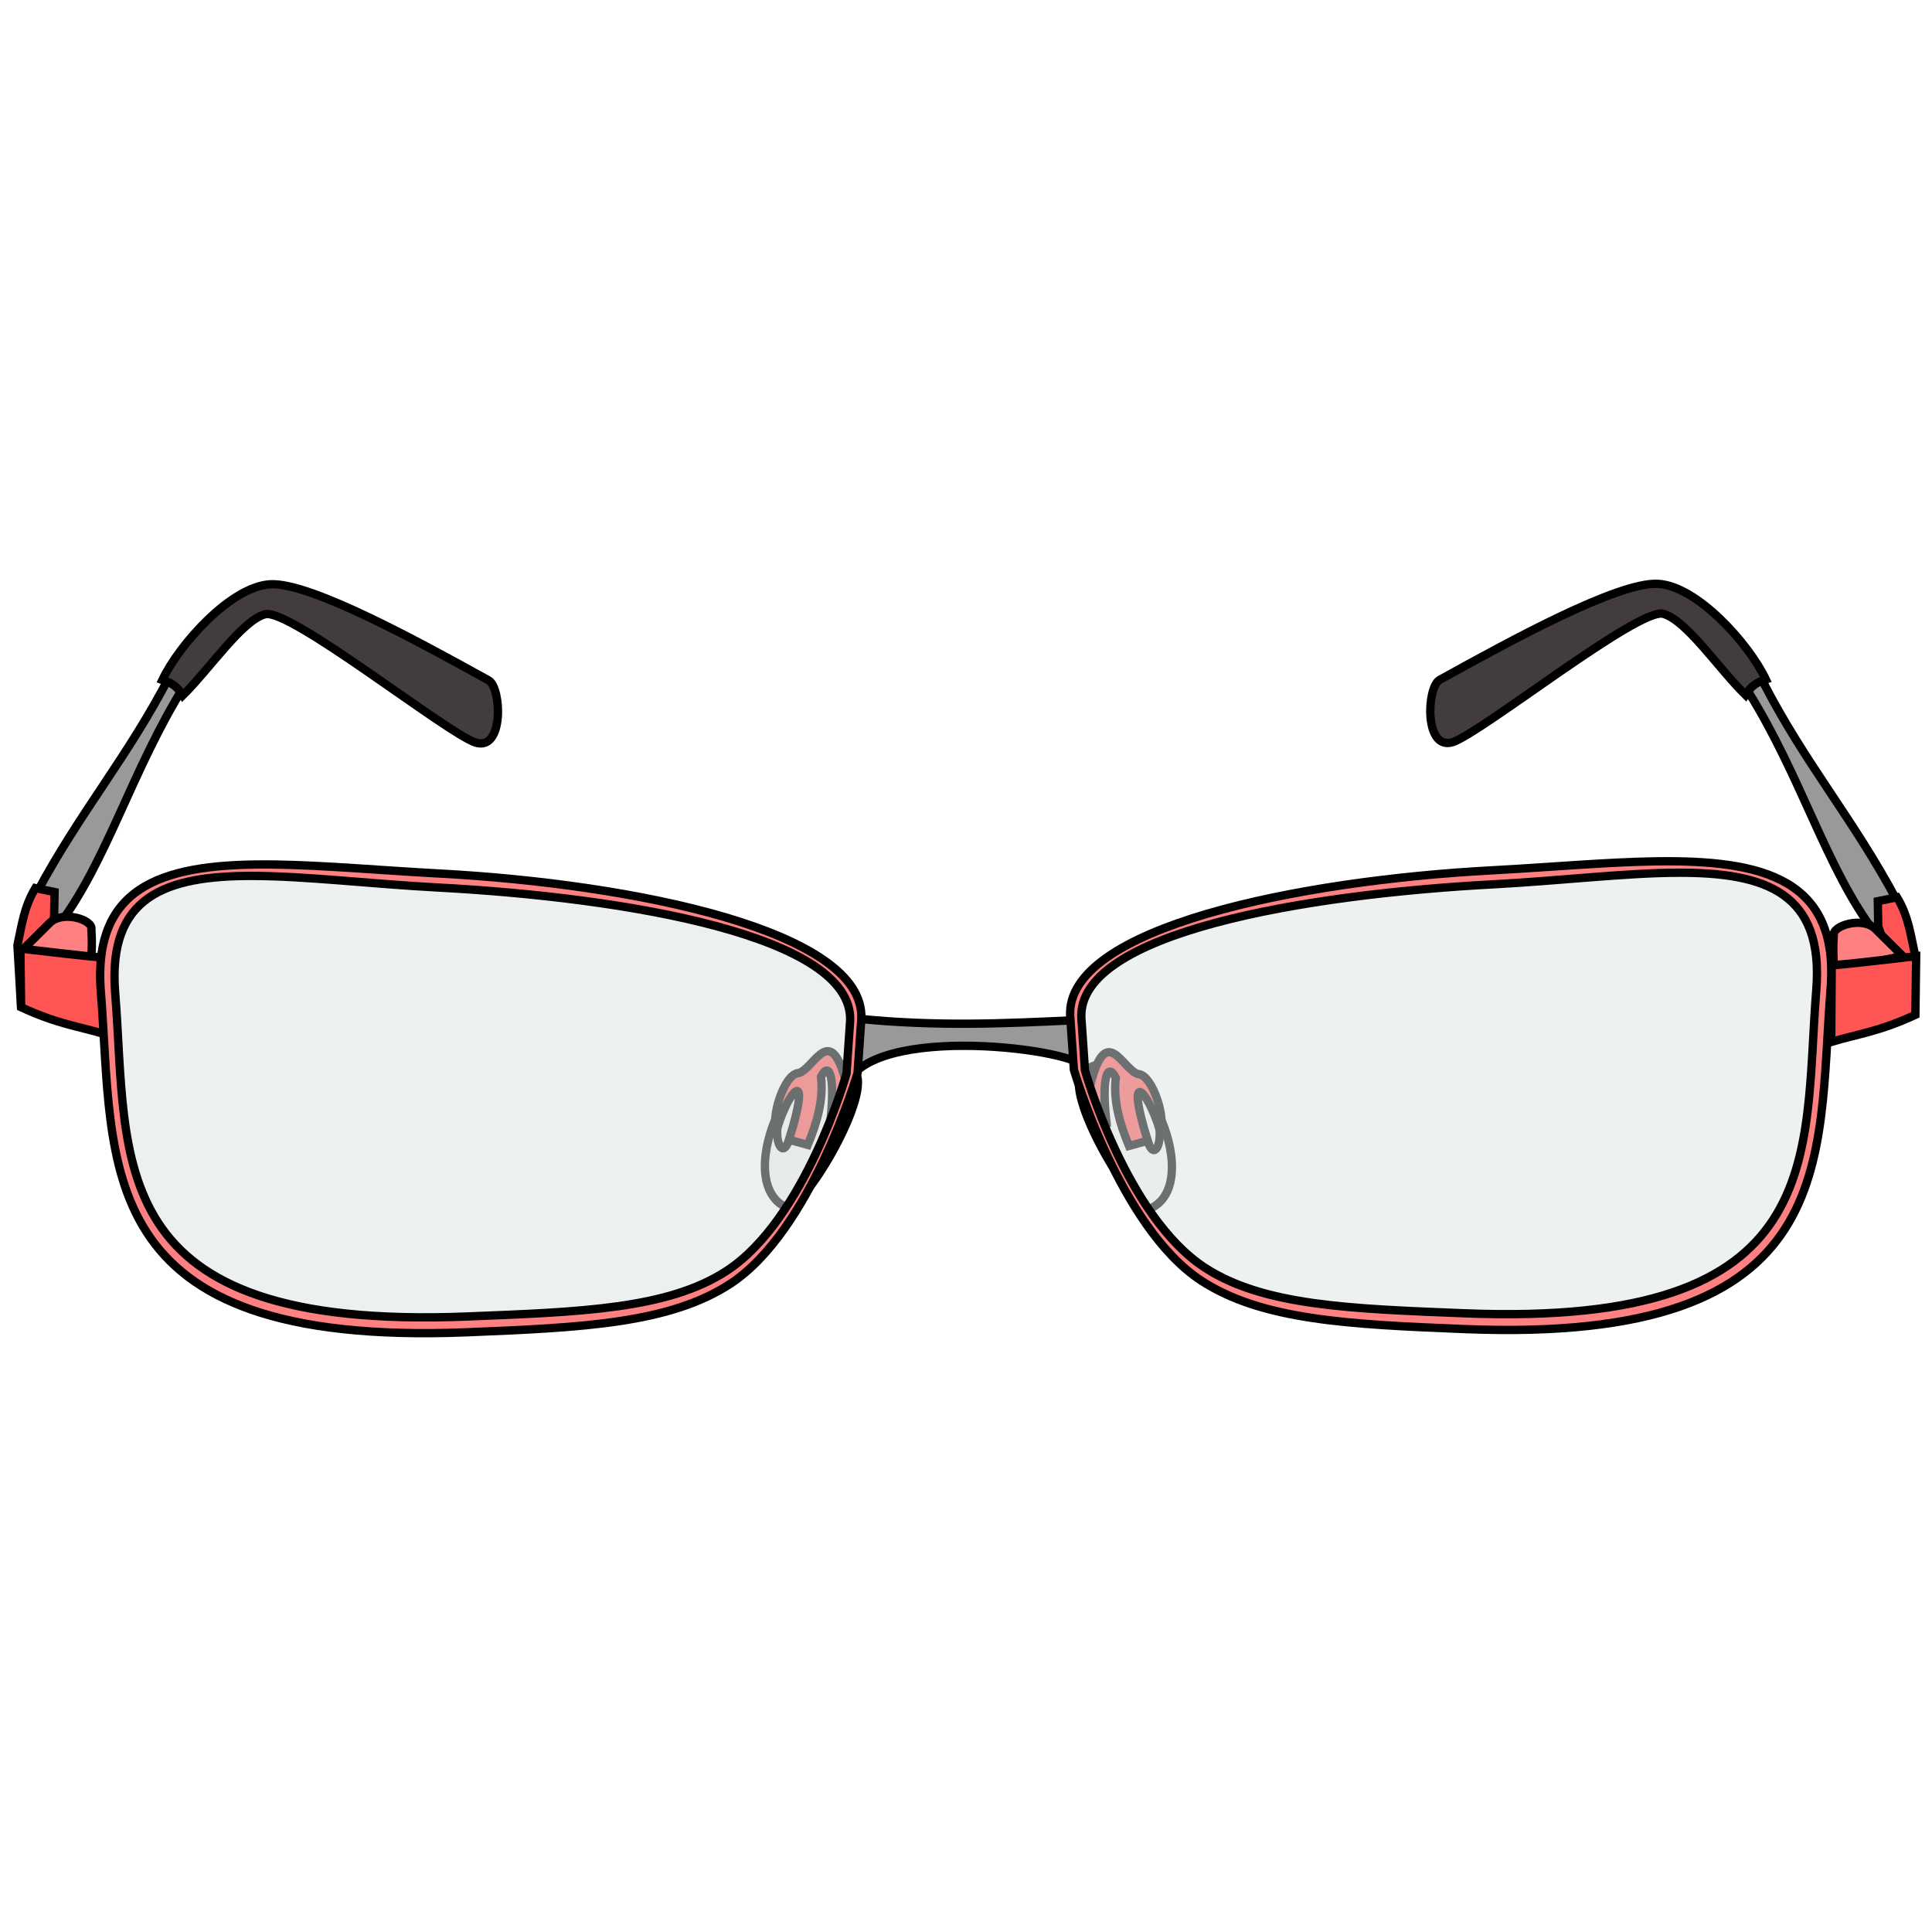
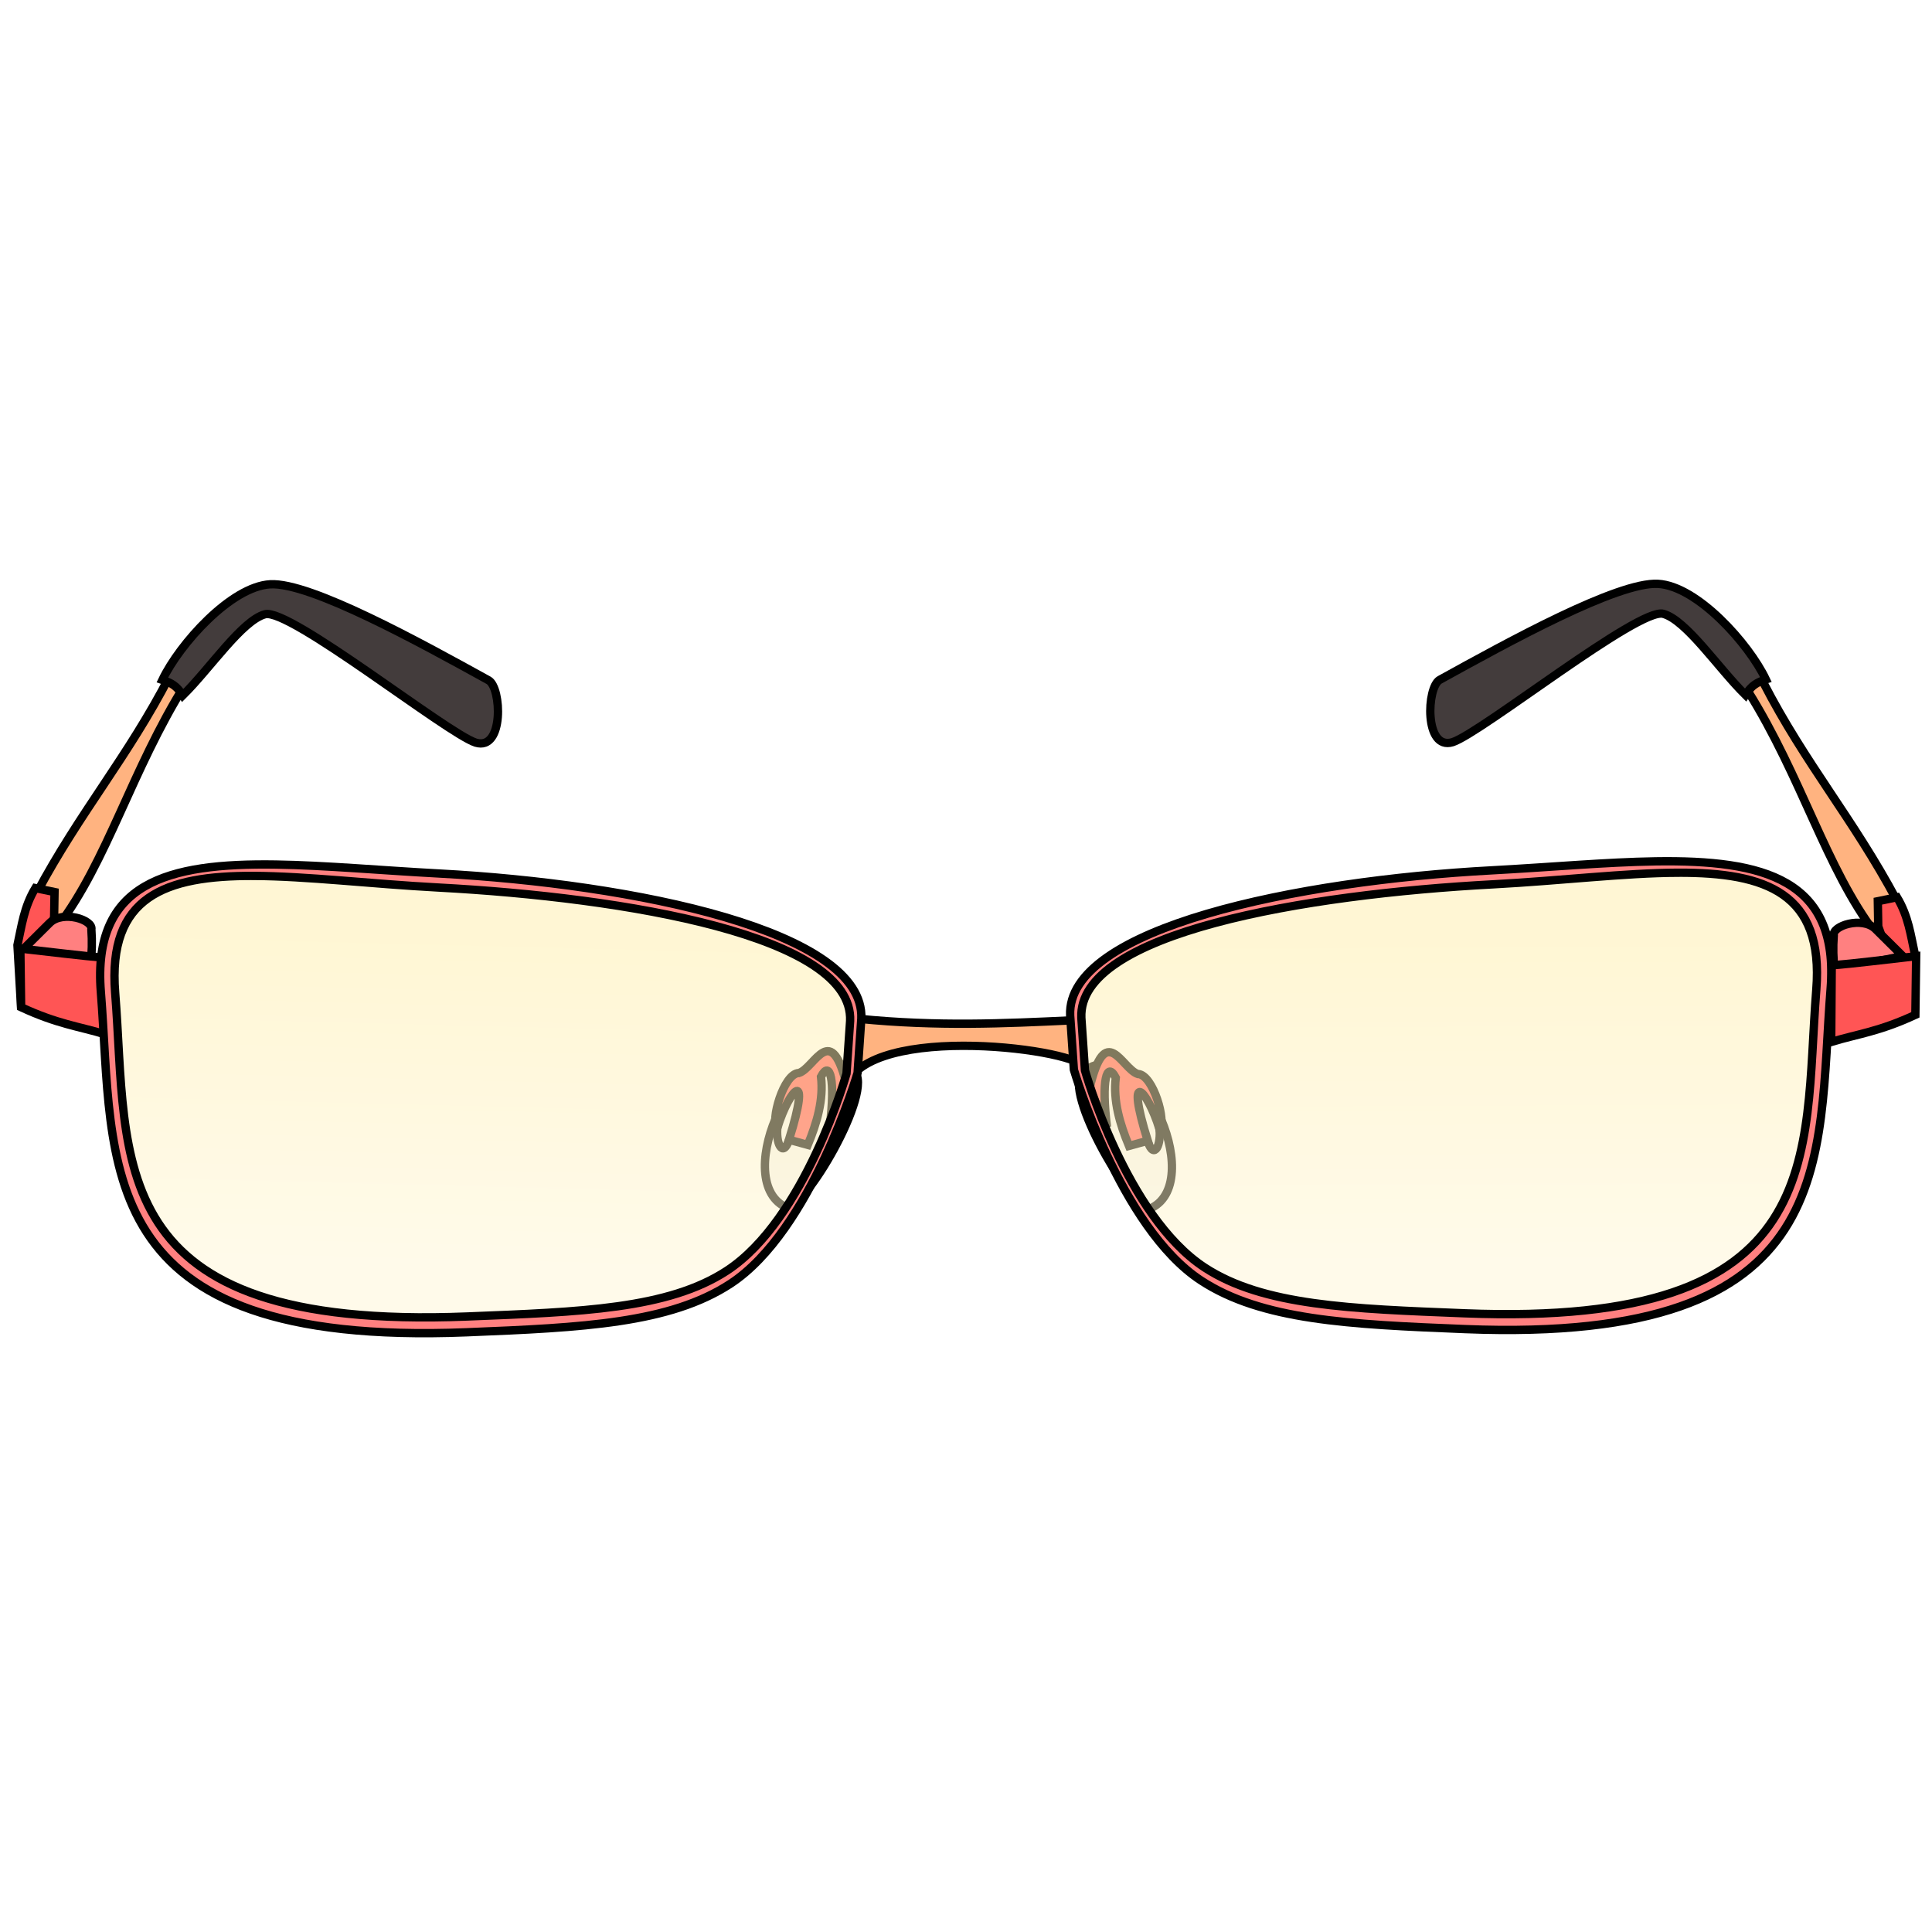
- <svg xmlns="http://www.w3.org/2000/svg" viewBox="0 0 256 256" id="svg4206" version="1.1">
+ <svg xmlns="http://www.w3.org/2000/svg" xmlns:xlink="http://www.w3.org/1999/xlink" viewBox="0 0 256 256" id="svg4206" version="1.1">
  <style id="style3">
    svg { cursor: default; }
  </style>
  <defs id="defs4208">
-     </defs>
+     <linearGradient id="innoGrad1">
+       <stop style="stop-color:#ffeeaa;stop-opacity:0.502" offset="0" id="stop972" />
+       <stop style="stop-color:#fff6d5;stop-opacity:0.502" offset="1" id="stop974" />
+     </linearGradient>
+     <linearGradient xlink:href="#innoGrad1" id="linearGradient978" x1="64.821" y1="125.107" x2="63.75" y2="167.786" gradientUnits="userSpaceOnUse" />
+     <linearGradient xlink:href="#innoGrad1" id="linearGradient986" x1="197.143" y1="125.286" x2="197.321" y2="167.429" gradientUnits="userSpaceOnUse" />
+   </defs>
  <g id="layer3" style="display:inline;opacity:1">
-     <path style="display:inline;opacity:1;fill:#999999;fill-rule:evenodd;stroke:#000000;stroke-width:1.104px;stroke-linecap:butt;stroke-linejoin:miter;stroke-opacity:1" d="m 233.664,90.461 c 0.134,-0.68 -1.948,-2.168 -2.462,-0.76 0.585,1.52 -0.095,1.469 0.407,1.872 7.134,11.403 10.364,23.523 16.897,32.095 l 2.811,-4.401 c -5.775,-10.806 -12.082,-18.009 -17.653,-28.806 z" id="path4468-0" />
-     <path style="fill:#999999;fill-rule:evenodd;stroke:#000000;stroke-width:1.104px;stroke-linecap:butt;stroke-linejoin:miter;stroke-opacity:1" d="m 113.528,141.898 c 7.394,-6.541 35.228,-1.779 29.416,0.349 l -1.046,-7.04 c -8.825,0.409 -17.635,0.832 -28.091,-0.209 z" id="path4431" />
-     <path style="fill:#999999;fill-rule:evenodd;stroke:#000000;stroke-width:1.104px;stroke-linecap:butt;stroke-linejoin:miter;stroke-opacity:1" d="m 22.51,89.532 c -0.134,-0.68 1.948,-2.168 2.462,-0.76 -0.585,1.52 0.095,1.469 -0.407,1.872 C 17.431,102.047 14.201,114.167 7.668,122.739 L 4.857,118.338 C 10.632,107.532 16.939,100.329 22.51,89.532 Z" id="path4468" />
+     <path style="display:inline;opacity:1;fill:#ffb380;fill-rule:evenodd;stroke:#000000;stroke-width:1.104px;stroke-linecap:butt;stroke-linejoin:miter;stroke-opacity:1" d="m 233.664,90.461 c 0.134,-0.68 -1.948,-2.168 -2.462,-0.76 0.585,1.52 -0.095,1.469 0.407,1.872 7.134,11.403 10.364,23.523 16.897,32.095 l 2.811,-4.401 c -5.775,-10.806 -12.082,-18.009 -17.653,-28.806 z" id="path4468-0" />
+     <path style="fill:#ffb380;fill-rule:evenodd;stroke:#000000;stroke-width:1.104px;stroke-linecap:butt;stroke-linejoin:miter;stroke-opacity:1" d="m 113.528,141.898 c 7.394,-6.541 35.228,-1.779 29.416,0.349 l -1.046,-7.04 c -8.825,0.409 -17.635,0.832 -28.091,-0.209 z" id="path4431" />
+     <path style="fill:#ffb380;fill-rule:evenodd;stroke:#000000;stroke-width:1.104px;stroke-linecap:butt;stroke-linejoin:miter;stroke-opacity:1" d="m 22.51,89.532 c -0.134,-0.68 1.948,-2.168 2.462,-0.76 -0.585,1.52 0.095,1.469 -0.407,1.872 C 17.431,102.047 14.201,114.167 7.668,122.739 L 4.857,118.338 C 10.632,107.532 16.939,100.329 22.51,89.532 Z" id="path4468" />
    <path style="fill:#ff5555;fill-rule:evenodd;stroke:#000000;stroke-width:1.104px;stroke-linecap:butt;stroke-linejoin:miter;stroke-opacity:1" d="m 2.313,125.239 c 0.556,-2.521 0.848,-5.042 2.37,-7.563 l 2.544,0.523 -0.057,3.346 -4.37,12.146 z" id="path4466" />
    <path style="display:inline;opacity:1;fill:#ececec;fill-rule:evenodd;stroke:#000000;stroke-width:1.104px;stroke-linecap:butt;stroke-linejoin:miter;stroke-opacity:1;fill-opacity:0.453" d="m 143.492,142.054 c 7.093,-5.81 16.459,14.234 9.131,17.984 -2.254,1.154 -12.026,-15.613 -9.131,-17.984 z" id="path4433-2" />
    <path style="display:inline;opacity:1;fill:none;fill-rule:evenodd;stroke:#000000;stroke-width:1.104px;stroke-linecap:butt;stroke-linejoin:miter;stroke-opacity:1" d="m 153.61,149.399 c 0.321,2.212 -0.654,4.379 -1.528,1.873" id="path4439-4" />
    <path style="fill:#ececec;fill-rule:evenodd;stroke:#000000;stroke-width:1.104px;stroke-linecap:butt;stroke-linejoin:miter;stroke-opacity:1;fill-opacity:0.455" d="m 113.15,141.92 c -7.093,-5.81 -16.459,14.234 -9.131,17.984 2.254,1.154 12.026,-15.613 9.131,-17.984 z" id="path4433" />
    <path style="fill:none;fill-rule:evenodd;stroke:#000000;stroke-width:1.104px;stroke-linecap:butt;stroke-linejoin:miter;stroke-opacity:1" d="m 103.038,149.166 c -0.321,2.212 0.654,4.379 1.528,1.873" id="path4439" />
    <path style="fill:#ff5555;fill-rule:evenodd;stroke:#000000;stroke-width:1.104px;stroke-linecap:butt;stroke-linejoin:miter;stroke-opacity:1" d="m 109.949,149.195 c 0.762,-6.109 0.048,-8.831 -1.161,-6.53 0.357,3.072 -0.537,6.101 -1.751,9.041 l -2.491,-0.685 c 3.043,-9.693 0.151,-6.995 -1.55,-1.568 -0.971,-0.809 0.813,-7.233 2.865,-7.276 2.138,-0.695 4.275,-7.203 6.413,1.952 z" id="path4437" />
    <path style="display:inline;opacity:1;fill:#ff5555;fill-rule:evenodd;stroke:#000000;stroke-width:1.104px;stroke-linecap:butt;stroke-linejoin:miter;stroke-opacity:1" d="m 146.682,149.329 c -0.762,-6.109 -0.048,-8.831 1.161,-6.53 -0.357,3.072 0.537,6.101 1.751,9.041 l 2.491,-0.685 c -3.043,-9.693 -0.151,-6.995 1.55,-1.568 0.971,-0.809 -0.813,-7.233 -2.865,-7.276 -2.138,-0.695 -4.275,-7.203 -6.413,1.952 z" id="path4437-8" />
    <path style="fill:#ff8080;fill-rule:evenodd;stroke:#000000;stroke-width:1.104px;stroke-linecap:butt;stroke-linejoin:miter;stroke-opacity:1" d="M 2.975,125.879 6.6,122.276 c 1.746,-1.679 5.762,-0.401 5.507,0.871 0.116,1.644 0.075,3.054 -0.105,4.601 z" id="path4464" />
    <path style="fill:#ff5555;fill-rule:evenodd;stroke:#000000;stroke-width:1.104px;stroke-linecap:butt;stroke-linejoin:miter;stroke-opacity:1" d="m 13.884,126.912 c -3.047,-0.255 -7.398,-0.8 -11.188,-1.22 l 0.105,7.772 c 4.836,2.241 7.56,2.509 11.153,3.59 z" id="path4462" />
-     <path id="path4512" d="m 33.595,116.064 c 7.024,0.027 15.51,1.06 24.467,1.538 24.993,1.333 55.058,6.404 54.583,17.676 l -0.479,6.982 c 0,0 -5.426,19.287 -15.852,26.114 -7.778,5.093 -19.39,5.469 -34.425,6.068 -48.706,1.94 -44.865,-20.736 -46.628,-42.887 -1.018,-12.784 6.627,-15.536 18.334,-15.492 z" style="fill:#dbe2e3;fill-opacity:0.493;fill-rule:evenodd;stroke:none;stroke-width:1px;stroke-linecap:butt;stroke-linejoin:miter;stroke-opacity:1" />
+     <path id="path4512" d="m 33.595,116.064 c 7.024,0.027 15.51,1.06 24.467,1.538 24.993,1.333 55.058,6.404 54.583,17.676 l -0.479,6.982 c 0,0 -5.426,19.287 -15.852,26.114 -7.778,5.093 -19.39,5.469 -34.425,6.068 -48.706,1.94 -44.865,-20.736 -46.628,-42.887 -1.018,-12.784 6.627,-15.536 18.334,-15.492 z" style="fill:url(#linearGradient978);fill-opacity:1;fill-rule:evenodd;stroke:none;stroke-width:1px;stroke-linecap:butt;stroke-linejoin:miter;stroke-opacity:1" />
    <path style="fill:#ff8080;fill-rule:evenodd;stroke:#000000;stroke-width:1.104px;stroke-linecap:butt;stroke-linejoin:miter;stroke-opacity:1" d="m 36.582,114.557 c -14.366,-0.221 -24.374,2.373 -23.22,16.865 1.817,22.829 -1.751,47.114 48.446,45.114 15.496,-0.617 26.967,-1.192 34.983,-6.441 10.745,-7.036 16.844,-27.928 16.844,-27.928 l 0.494,-7.196 c 0.49,-11.617 -30.136,-17.851 -55.894,-19.224 -7.692,-0.41 -15.123,-1.09 -21.652,-1.19 z m -2.987,1.507 c 7.024,0.027 15.51,1.06 24.467,1.538 24.993,1.333 55.058,6.404 54.583,17.676 l -0.479,6.982 c 0,0 -5.426,19.287 -15.852,26.114 -7.778,5.093 -19.39,5.469 -34.425,6.068 -48.706,1.94 -44.865,-20.736 -46.628,-42.887 -1.018,-12.784 6.627,-15.536 18.334,-15.492 z" id="path4411" />
-     <path id="path4523" d="m 222.335,115.641 c -7.024,0.027 -15.51,1.06 -24.467,1.538 -24.993,1.333 -55.058,6.404 -54.583,17.676 l 0.479,6.982 c 0,0 5.426,19.287 15.852,26.114 7.778,5.093 19.39,5.469 34.425,6.068 48.706,1.94 44.865,-20.736 46.628,-42.887 1.018,-12.784 -6.627,-15.536 -18.334,-15.492 z" style="display:inline;opacity:1;fill:#dbe2e3;fill-opacity:0.494;fill-rule:evenodd;stroke:none;stroke-width:1px;stroke-linecap:butt;stroke-linejoin:miter;stroke-opacity:1" />
+     <path id="path4523" d="m 222.335,115.641 c -7.024,0.027 -15.51,1.06 -24.467,1.538 -24.993,1.333 -55.058,6.404 -54.583,17.676 l 0.479,6.982 c 0,0 5.426,19.287 15.852,26.114 7.778,5.093 19.39,5.469 34.425,6.068 48.706,1.94 44.865,-20.736 46.628,-42.887 1.018,-12.784 -6.627,-15.536 -18.334,-15.492 z" style="display:inline;opacity:1;fill:url(#linearGradient986);fill-opacity:1;fill-rule:evenodd;stroke:none;stroke-width:1px;stroke-linecap:butt;stroke-linejoin:miter;stroke-opacity:1" />
    <path style="display:inline;opacity:1;fill:#ff8080;fill-rule:evenodd;stroke:#000000;stroke-width:1.104px;stroke-linecap:butt;stroke-linejoin:miter;stroke-opacity:1" d="m 219.348,114.133 c 14.366,-0.221 24.374,2.373 23.22,16.865 -1.817,22.829 1.751,47.114 -48.446,45.114 -15.496,-0.617 -26.967,-1.192 -34.983,-6.441 -10.745,-7.036 -16.844,-27.928 -16.844,-27.928 l -0.494,-7.196 c -0.49,-11.617 30.136,-17.851 55.894,-19.224 7.692,-0.41 15.123,-1.09 21.652,-1.19 z m 2.987,1.507 c -7.024,0.027 -15.51,1.06 -24.467,1.538 -24.993,1.333 -55.058,6.404 -54.583,17.676 l 0.479,6.982 c 0,0 5.426,19.287 15.852,26.114 7.778,5.093 19.39,5.469 34.425,6.068 48.706,1.94 44.865,-20.736 46.628,-42.887 1.018,-12.784 -6.627,-15.536 -18.334,-15.492 z" id="path4411-6" />
    <path style="fill:#433c3c;fill-rule:evenodd;stroke:#000000;stroke-width:1.104px;stroke-linecap:butt;stroke-linejoin:miter;stroke-opacity:1;fill-opacity:1" d="m 21.517,90.09 c 2.279,-4.769 9.098,-12.378 14.29,-12.669 5.33,-0.299 19.907,7.74 28.928,12.721 1.735,0.958 2.08,9.41 -1.708,8.26 C 59.158,97.124 38.337,80.501 35.11,81.394 32.048,82.241 27.849,88.562 24.218,92.146 23.416,90.862 22.675,90.475 21.517,90.09 Z" id="path4470" />
    <path style="display:inline;opacity:1;fill:#ff5555;fill-rule:evenodd;stroke:#000000;stroke-width:1.104px;stroke-linecap:butt;stroke-linejoin:miter;stroke-opacity:1" d="m 253.735,126.456 c -0.556,-2.521 -0.848,-5.042 -2.37,-7.563 l -2.544,0.523 0.057,3.346 4.37,12.146 z" id="path4466-8" />
    <path style="display:inline;opacity:1;fill:#ff8080;fill-rule:evenodd;stroke:#000000;stroke-width:1.104px;stroke-linecap:butt;stroke-linejoin:miter;stroke-opacity:1" d="m 252.115,126.678 -3.625,-3.602 c -1.746,-1.679 -5.762,-0.401 -5.507,0.871 -0.116,1.644 -0.075,3.054 0.105,4.601 z" id="path4464-4" />
    <path style="display:inline;opacity:1;fill:#ff5555;fill-rule:evenodd;stroke:#000000;stroke-width:1.104px;stroke-linecap:butt;stroke-linejoin:miter;stroke-opacity:1" d="m 242.714,127.92 c 3.047,-0.255 7.398,-0.8 11.188,-1.22 l -0.105,7.772 c -4.836,2.241 -7.559,2.509 -11.153,3.59 z" id="path4462-3" />
    <path style="display:inline;opacity:1;fill:#433c3c;fill-rule:evenodd;stroke:#000000;stroke-width:1.104px;stroke-linecap:butt;stroke-linejoin:miter;stroke-opacity:1;fill-opacity:1" d="m 233.988,90.031 c -2.279,-4.769 -9.098,-12.378 -14.29,-12.669 -5.33,-0.299 -19.907,7.74 -28.928,12.721 -1.735,0.958 -2.08,9.41 1.708,8.26 3.869,-1.278 24.69,-17.901 27.917,-17.008 3.062,0.847 7.261,7.168 10.892,10.752 0.802,-1.284 1.543,-1.671 2.701,-2.056 z" id="path4470-3" />
  </g>
</svg>
